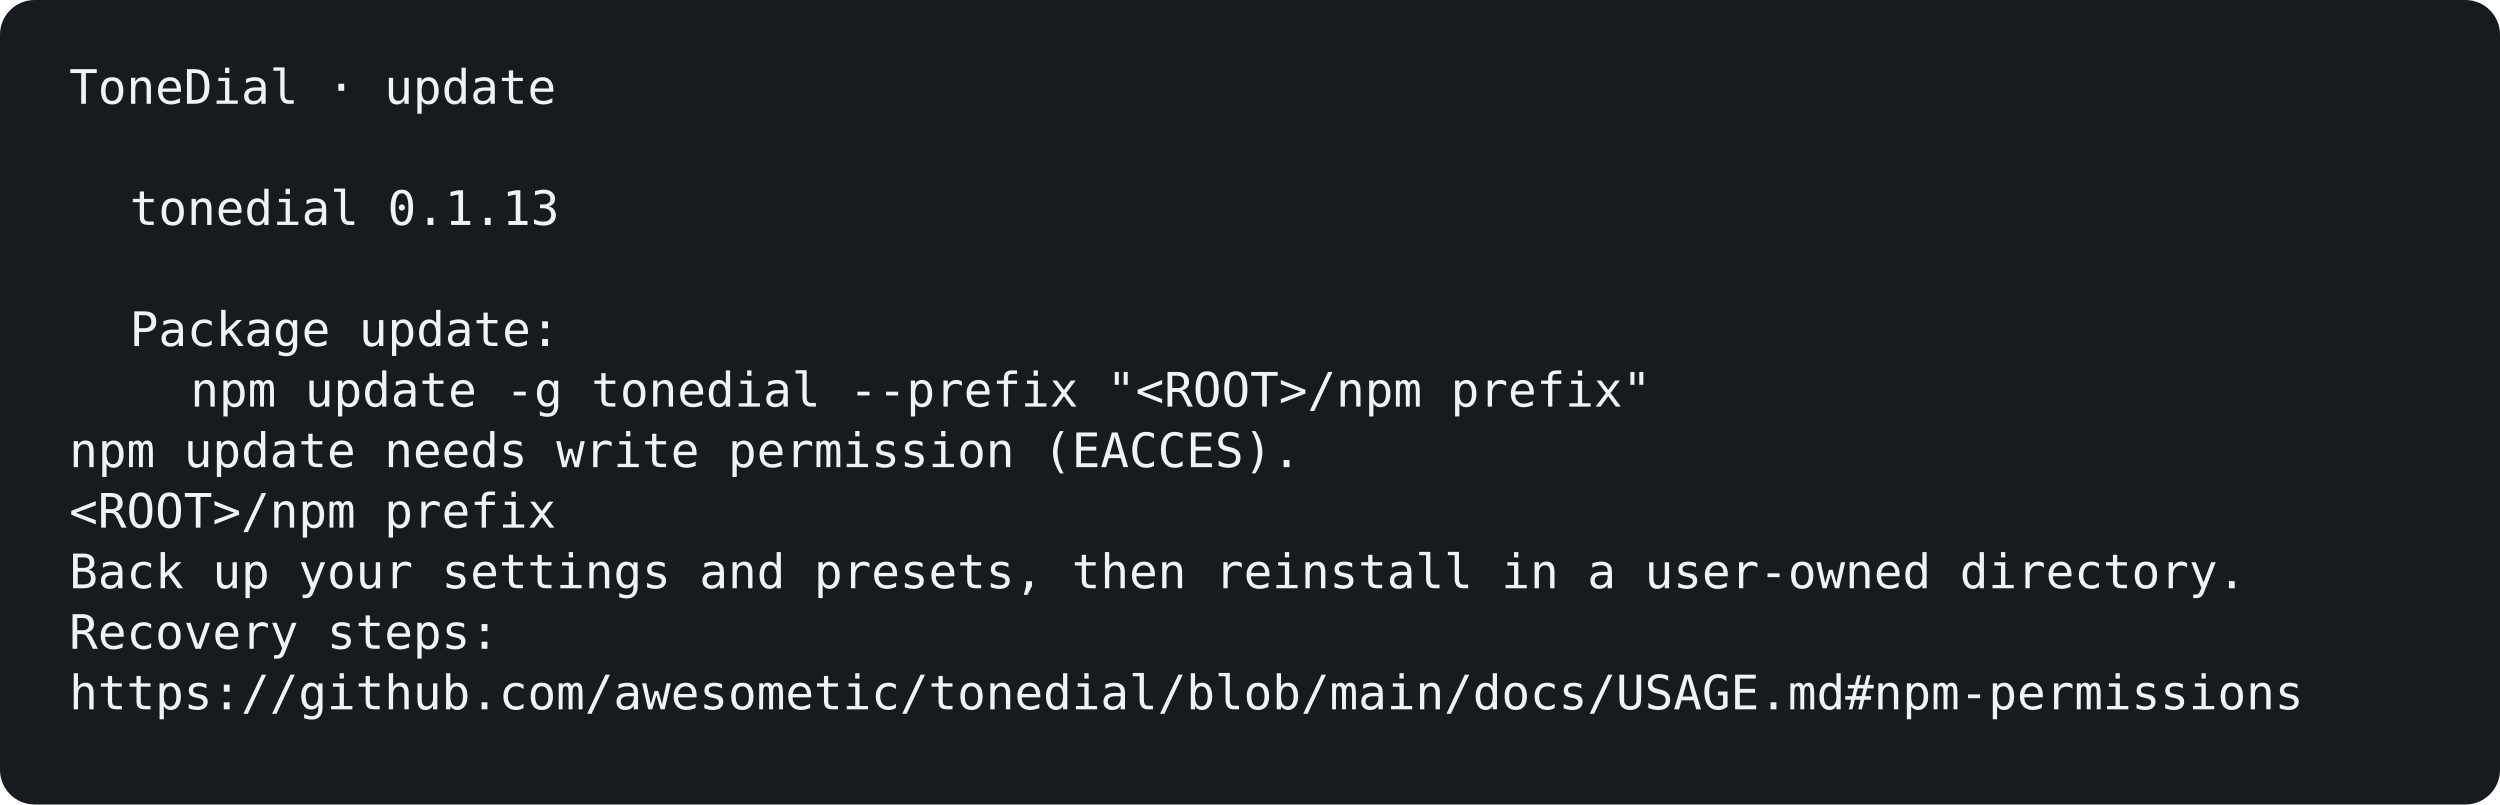
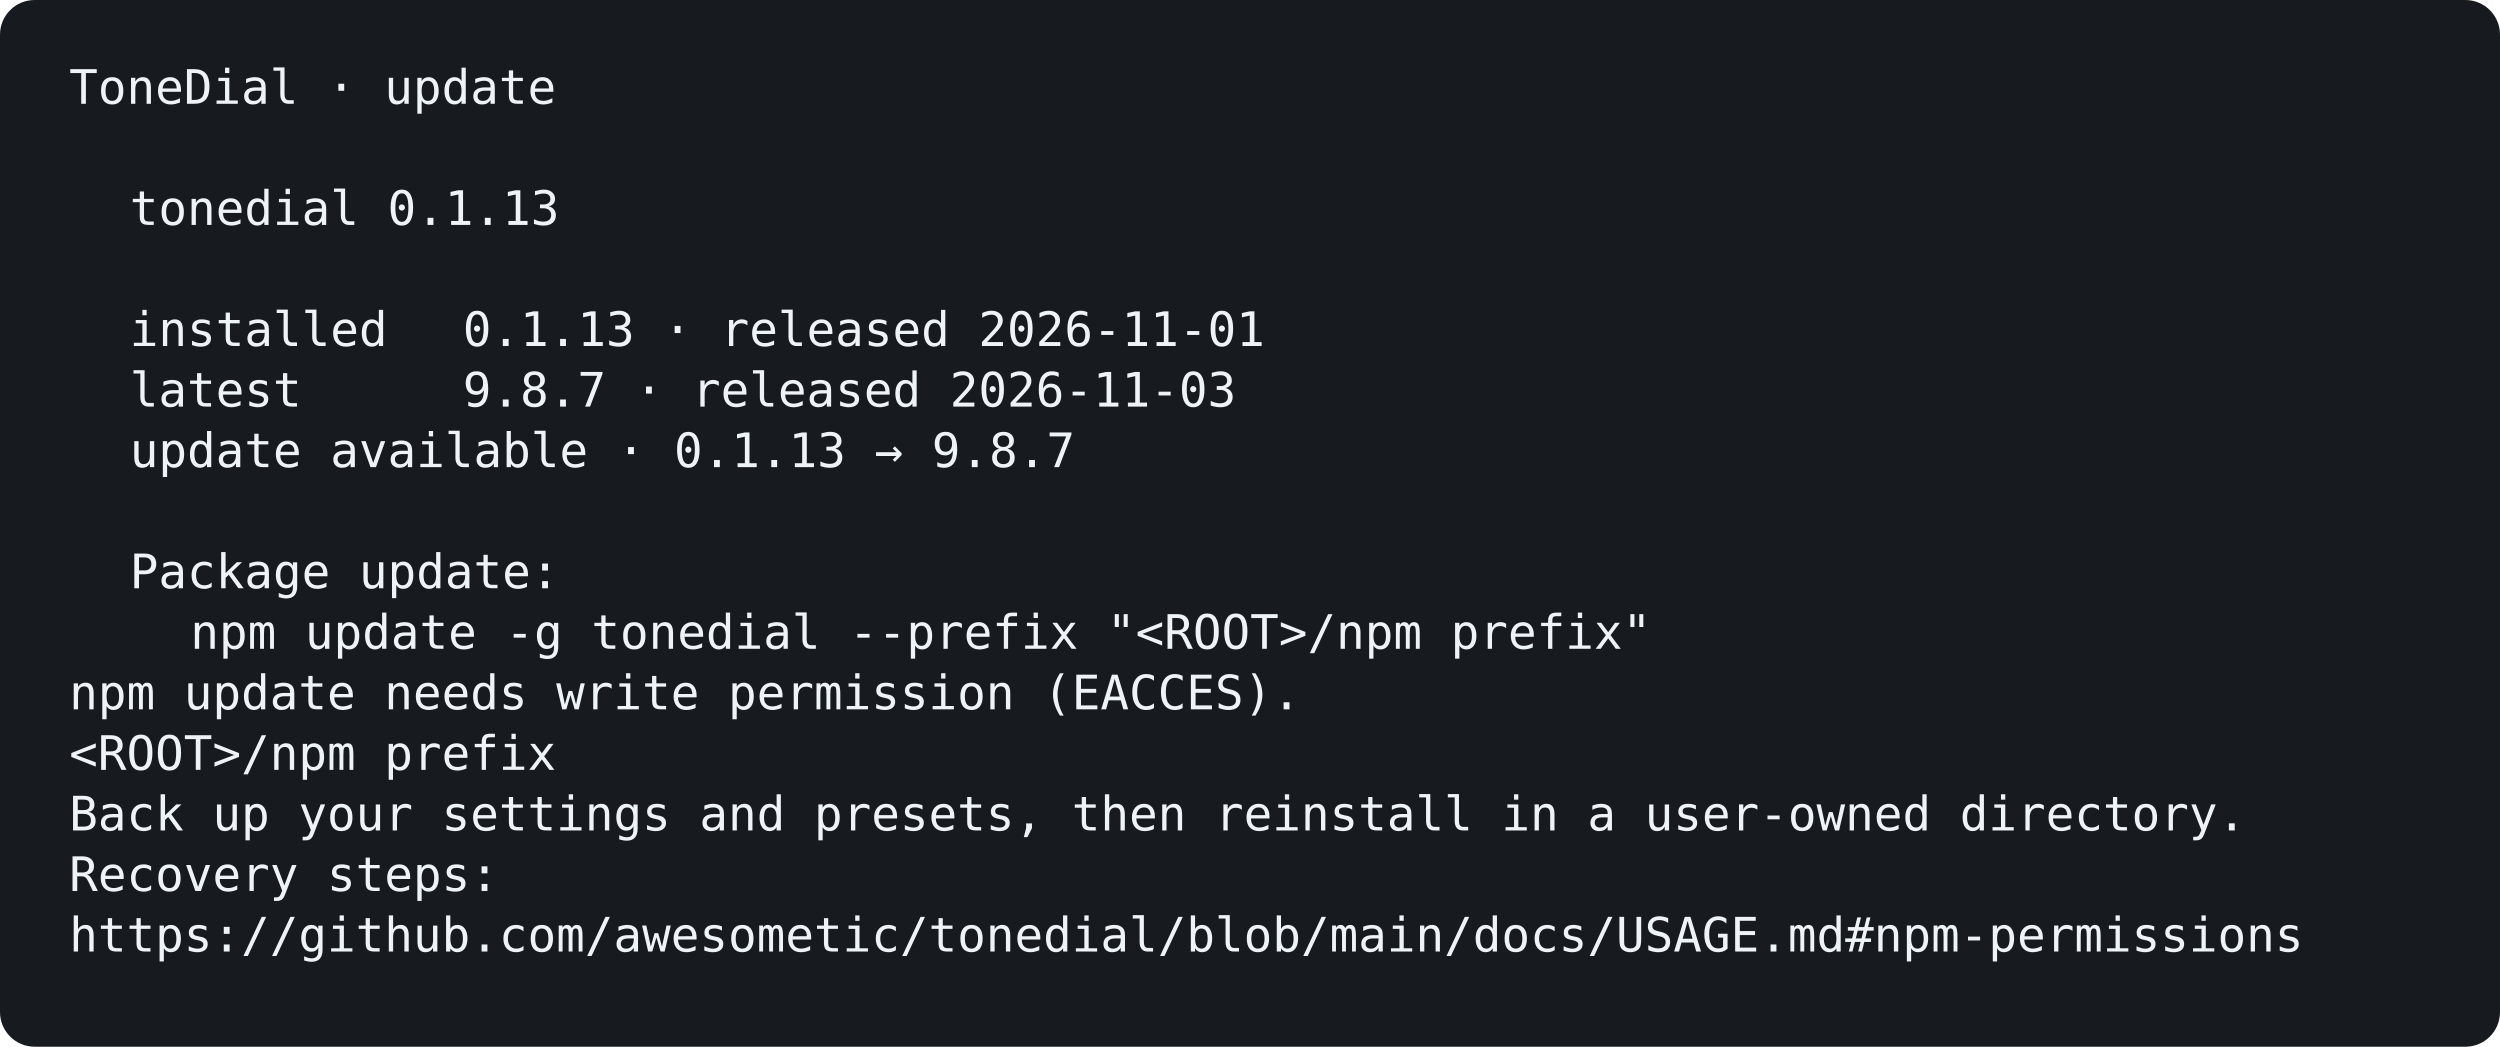
- <svg xmlns="http://www.w3.org/2000/svg" width="1156" height="372" viewBox="0 0 1156 372" role="img" aria-labelledby="title description">
+ <svg xmlns="http://www.w3.org/2000/svg" width="1156" height="484" viewBox="0 0 1156 484" role="img" aria-labelledby="title description">
  <rect width="100%" height="100%" rx="16" fill="#171b20" />
  <g font-family="ui-monospace, SFMono-Regular, Menlo, Consolas, monospace, system-ui" font-size="22">
    <text x="32" y="48" fill="#edf3f6" font-weight="400" opacity="1">ToneDial · update</text>
    <text x="60" y="104" fill="#edf3f6" font-weight="400" opacity="1">tonedial 0.1.13</text>
-     <text x="60" y="160" fill="#edf3f6" font-weight="400" opacity="1">Package update:</text>
-     <text x="88" y="188" fill="#edf3f6" font-weight="400" opacity="1">npm update -g tonedial --prefix "&lt;ROOT&gt;/npm prefix"</text>
-     <text x="32" y="216" fill="#edf3f6" font-weight="400" opacity="1">npm update needs write permission (EACCES).</text>
-     <text x="32" y="244" fill="#edf3f6" font-weight="400" opacity="1">&lt;ROOT&gt;/npm prefix</text>
-     <text x="32" y="272" fill="#edf3f6" font-weight="400" opacity="1">Back up your settings and presets, then reinstall in a user-owned directory.</text>
-     <text x="32" y="300" fill="#edf3f6" font-weight="400" opacity="1">Recovery steps:</text>
-     <text x="32" y="328" fill="#edf3f6" font-weight="400" opacity="1">https://github.com/awesometic/tonedial/blob/main/docs/USAGE.md#npm-permissions</text>
+     <text x="60" y="160" fill="#edf3f6" font-weight="400" opacity="1">installed</text>
+     <text x="214" y="160" fill="#edf3f6" font-weight="400" opacity="1">0.1.13 · released 2026-11-01</text>
+     <text x="60" y="188" fill="#edf3f6" font-weight="400" opacity="1">latest</text>
+     <text x="214" y="188" fill="#edf3f6" font-weight="400" opacity="1">9.8.7 · released 2026-11-03</text>
+     <text x="60" y="216" fill="#edf3f6" font-weight="400" opacity="1">update available · 0.1.13 → 9.8.7</text>
+     <text x="60" y="272" fill="#edf3f6" font-weight="400" opacity="1">Package update:</text>
+     <text x="88" y="300" fill="#edf3f6" font-weight="400" opacity="1">npm update -g tonedial --prefix "&lt;ROOT&gt;/npm prefix"</text>
+     <text x="32" y="328" fill="#edf3f6" font-weight="400" opacity="1">npm update needs write permission (EACCES).</text>
+     <text x="32" y="356" fill="#edf3f6" font-weight="400" opacity="1">&lt;ROOT&gt;/npm prefix</text>
+     <text x="32" y="384" fill="#edf3f6" font-weight="400" opacity="1">Back up your settings and presets, then reinstall in a user-owned directory.</text>
+     <text x="32" y="412" fill="#edf3f6" font-weight="400" opacity="1">Recovery steps:</text>
+     <text x="32" y="440" fill="#edf3f6" font-weight="400" opacity="1">https://github.com/awesometic/tonedial/blob/main/docs/USAGE.md#npm-permissions</text>
  </g>
</svg>
